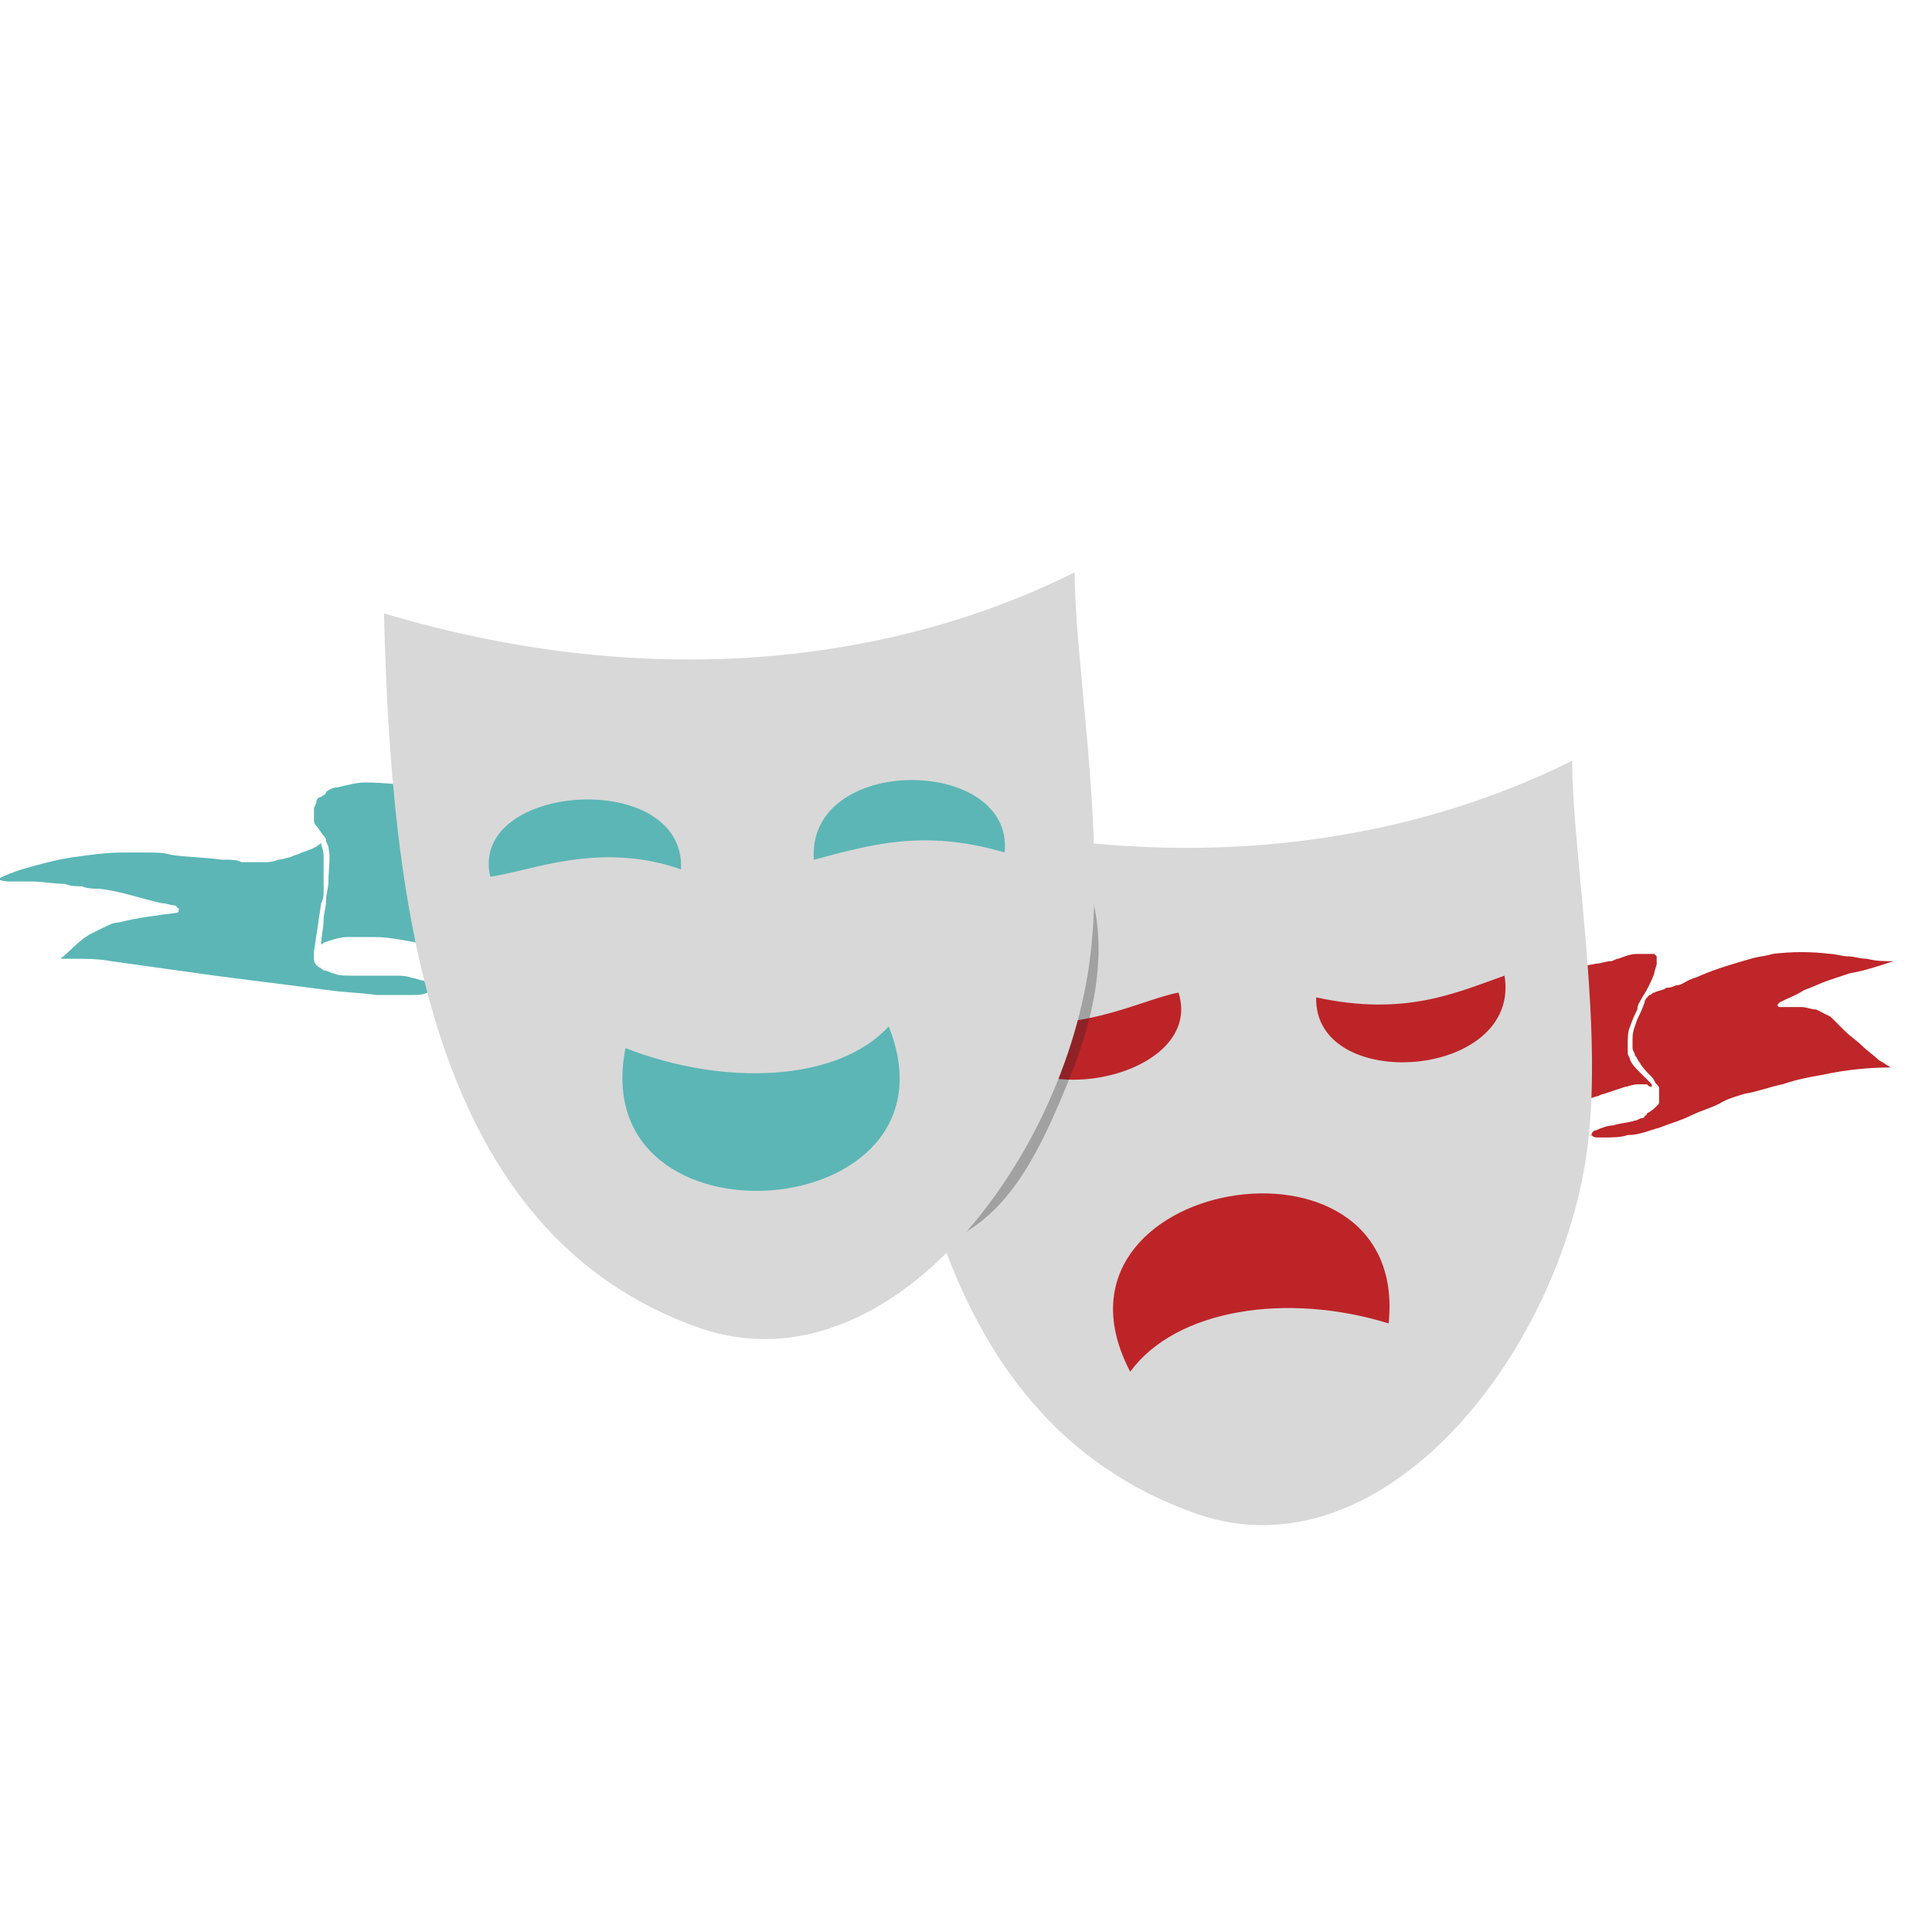
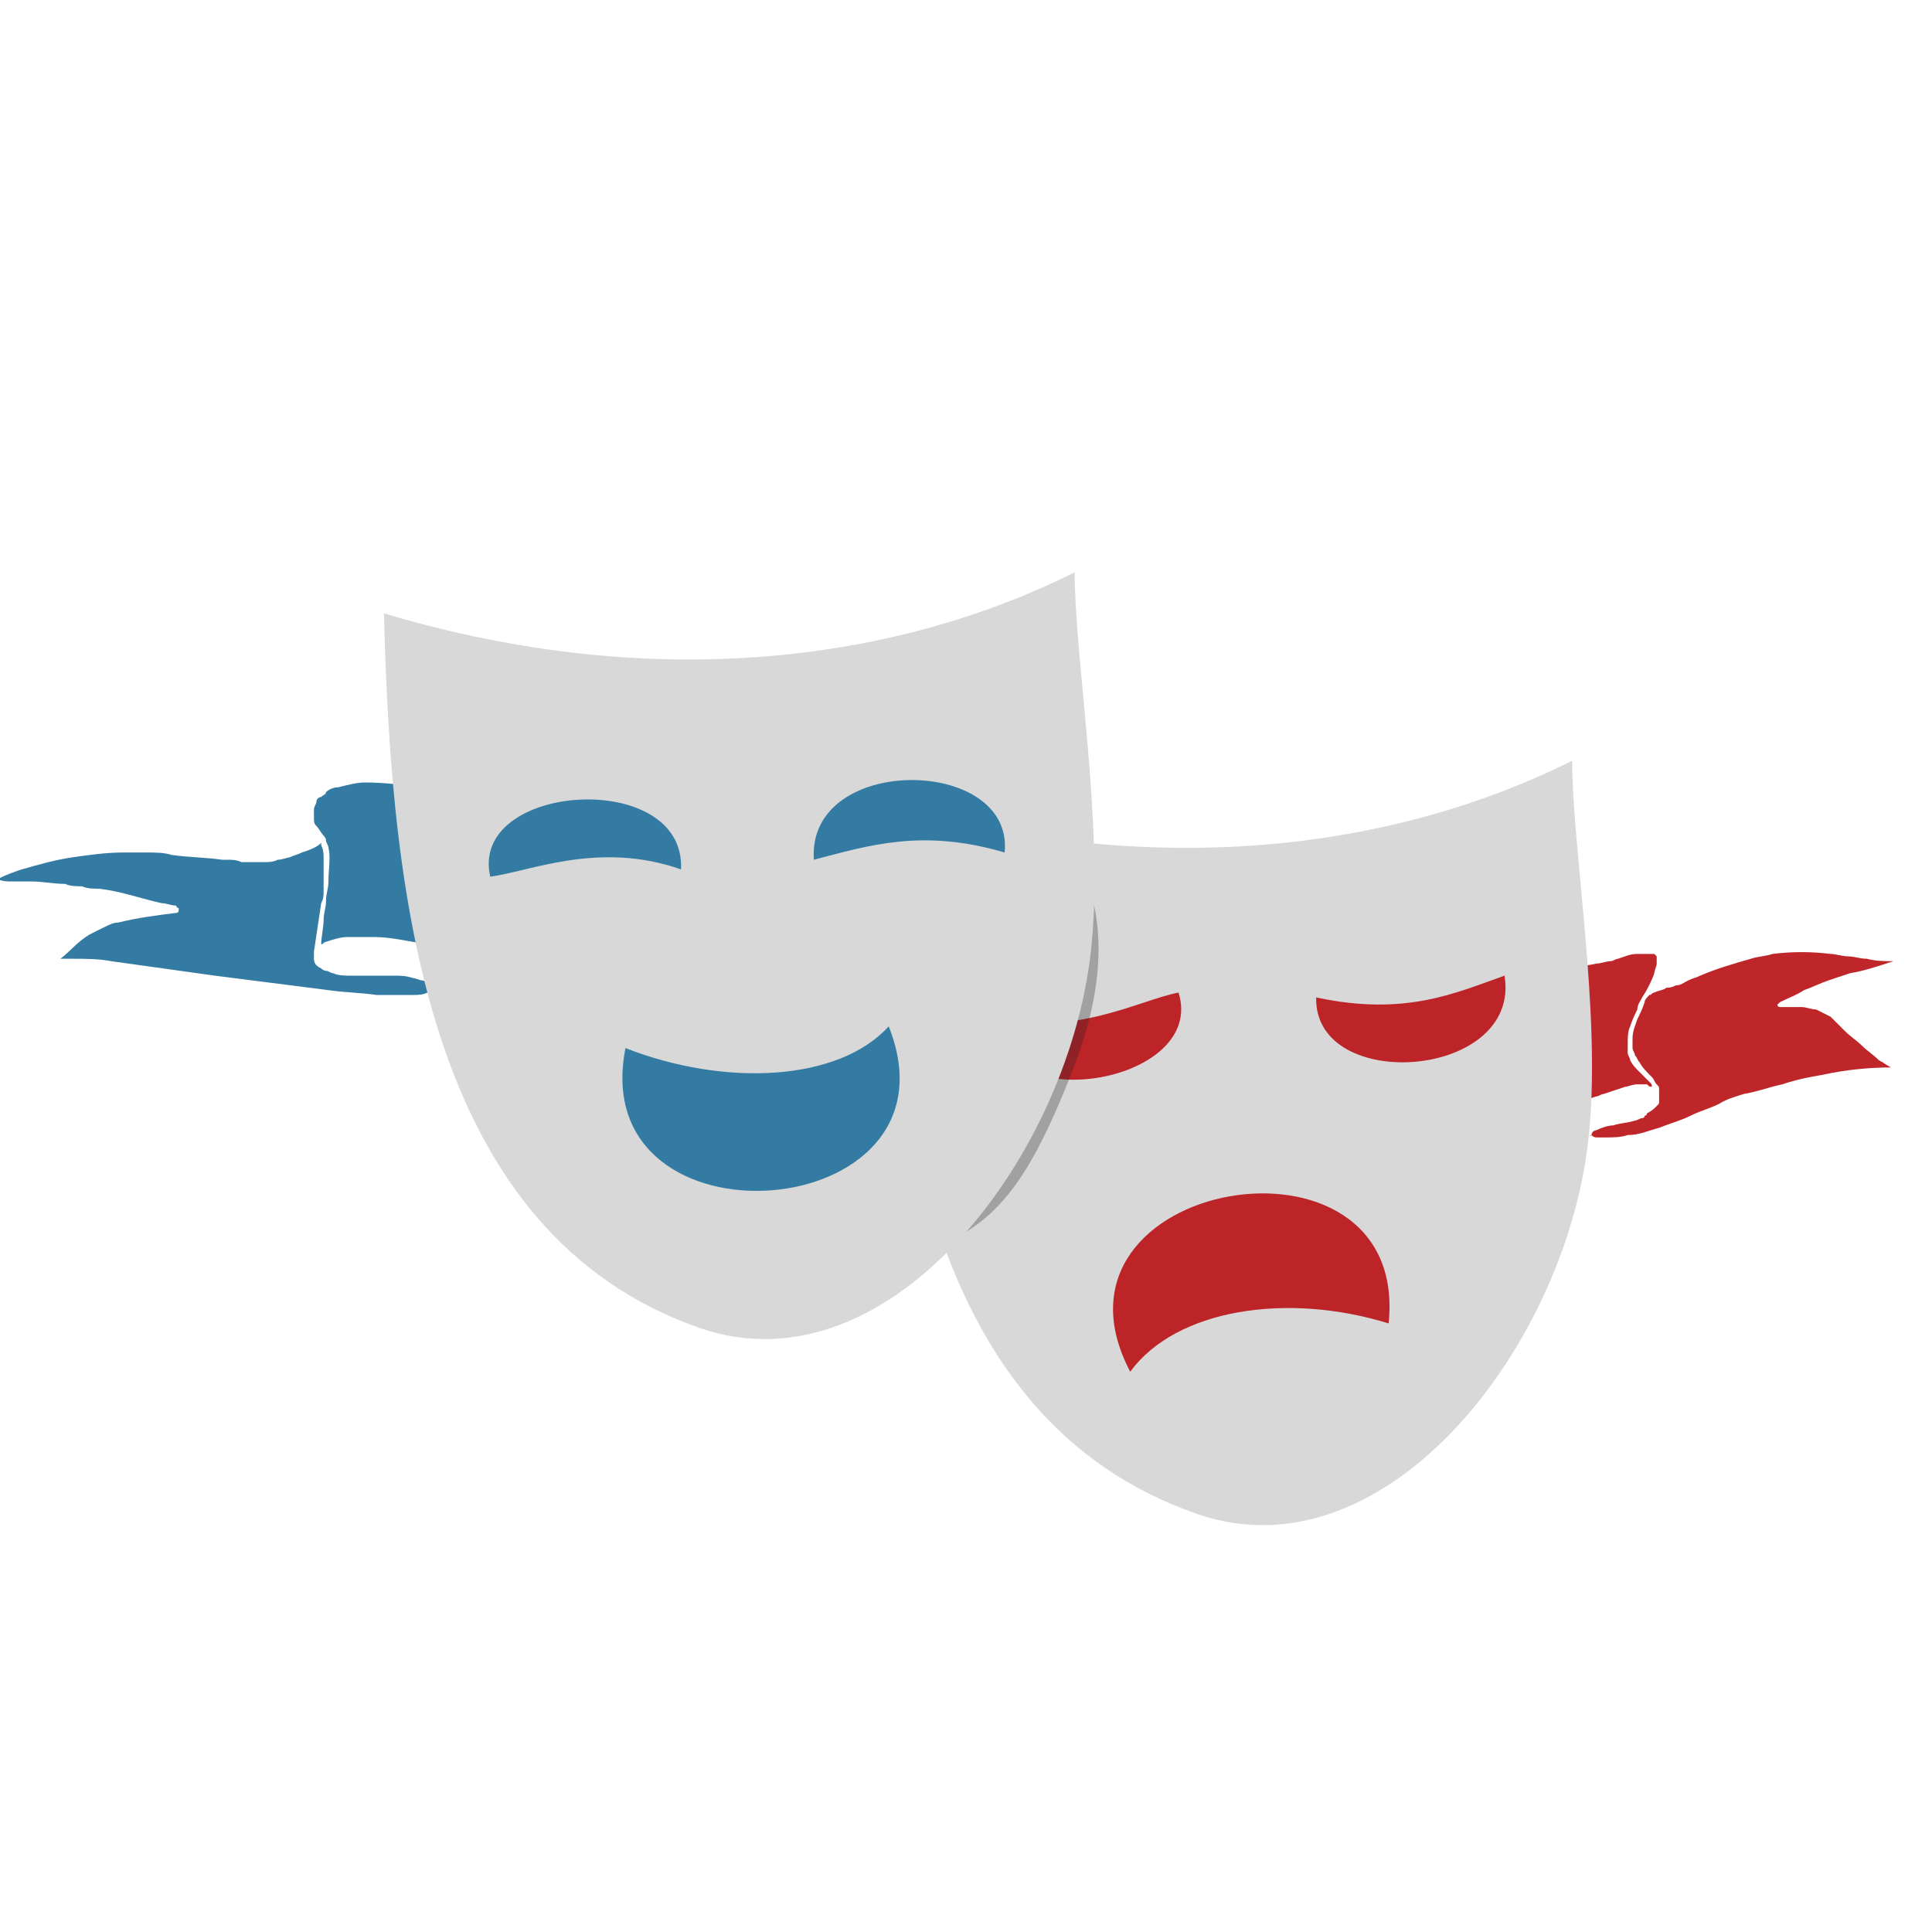
<svg xmlns="http://www.w3.org/2000/svg" width="80" height="80" viewBox="0 0 80 80">
  <g fill="#BE2629">
    <path d="M65.9 47c0-.1 0-.1 0 0 0-.1 0-.1 0 0 0-.1.1-.2.2-.2.2-.1.5-.2.7-.2.3-.1.6-.1.9-.2.1 0 .2-.1.3-.1 0 0 .1 0 .1-.1.1 0 .1-.1.1-.1.2-.1.3-.2.4-.3.1-.1.1-.1.1-.2v-.5c0-.1 0-.1-.1-.2s-.1-.2-.2-.3c-.2-.2-.4-.4-.5-.6-.1-.1-.1-.2-.2-.3 0-.1-.1-.2-.1-.3V43c0-.3.1-.5.2-.8.1-.2.2-.4.3-.7 0-.1.1-.2.2-.3.1 0 .1-.1.2-.1.2-.1.4-.1.5-.2.1 0 .2 0 .4-.1.2 0 .3-.1.5-.2s.3-.1.5-.2c.7-.3 1.4-.5 2.1-.7.3-.1.6-.1.9-.2.8-.1 1.6-.1 2.4 0 .2 0 .5.1.7.1.3 0 .5.1.8.1.4.1.7.1 1.1.1-.6.2-1.2.4-1.8.5l-.9.3c-.3.1-.7.3-1 .4-.3.2-.6.3-1 .5l-.1.1c0 .1.1.1.1.1h.9c.2 0 .4.1.6.1l.6.3.6.6c.2.2.5.4.7.6.2.2.5.4.7.6.2.1.3.2.5.3-.9 0-1.9.1-2.8.3-.6.1-1.1.2-1.7.4-.5.1-1 .3-1.6.4-.3.1-.7.2-1 .4-.4.2-.8.3-1.2.5-.4.2-.8.3-1.3.5-.4.1-.8.3-1.3.3-.3.1-.6.1-1 .1h-.3c-.1 0-.2-.1-.3-.1.3.1.2.1.1 0z" />
    <path d="M65.2 45.6c-.4.1-.9.1-1.3.1h-1.2c-.7-.1-1.4-.2-2-.4-.7-.2-1.3-.4-2-.7-1-.4-2.1-.9-3.1-1.3-.6-.3-1.3-.5-2-.7-.6-.2-1.2-.4-1.8-.5-.3-.1-.6-.1-.9-.1h-.7c-.1 0-.1 0-.2.1.1-.3.2-.5.2-.8.1-.2.1-.4.2-.6.1-.2.1-.4.2-.6.1-.4.2-.8.1-1.2 0-.1 0-.2-.1-.2 0-.1-.1-.1-.1-.2-.1-.1-.1-.2-.2-.4 0-.1-.1-.1-.1-.2v-.4c0-.1.1-.1.1-.2s.1-.1.2-.2.1-.1.2-.1c.1-.1.3-.1.4-.1h1c.7.1 1.3.2 2 .4.3.1.5.2.8.2.1 0 .2.1.3.1l.9.3c1.2.4 2.5.8 3.7 1.1 1.2.4 2.5.7 3.8.9.4.1.9.1 1.3.1s.8 0 1.2-.1c.2 0 .4-.1.6-.1.1 0 .2-.1.3-.1.3-.1.5-.2.8-.2h.7l.1.1v.3c0 .1-.1.3-.1.4-.1.3-.3.7-.5 1-.1.2-.2.3-.2.5-.1.2-.2.4-.3.7-.1.2-.1.5-.1.7v.4c0 .1.1.2.1.3.1.2.2.3.4.5l.4.4c.1.1.1.1.1.2-.1 0-.1 0-.2-.1h-.4c-.2 0-.4.1-.5.1l-.9.3c-.1 0-.2.1-.3.1-.3.1-.6.2-.9.2z" />
  </g>
  <path fill="#BD2428" d="M39.5 45.1c2.2 0 1.2-4.3 3.4-4.3 1.5 0 1.3-1.5 2.7-1.8 3.7-1 11.1 1.1 14.4-.9 1.7-1 2.1.7 3.3 1.9 2.7 2.6 1.7 8.6.4 11.5-.8 1.7-1.8 3.1-2.5 4.8-1.2 3-3.2 3.6-5.5 3.5-2.8-.2-5.7.2-8.5.2-2 0-3.5-.3-4.4-3-1.3-4-1.3-8.3-3.3-11.9" />
  <path fill-rule="evenodd" clip-rule="evenodd" fill="#D8D8D8" d="M36.5 33.2c11.4 3.4 21.4 1.9 28.6-1.7 0 3.6 1.2 10.4.7 15.4-.8 8.6-8.3 18.5-16.2 15.8-11.3-3.9-12.9-17.4-13.1-29.5zm25.8 7.2c-2 .7-4.1 1.7-7.8.9-.1 4 8.5 3.4 7.8-.9zm-13.5.7c-1.6.3-4.4 1.9-7.8 1 .1 4.3 9 2.8 7.8-1zm8.7 13.7c.9-8.7-14.9-6-10.7 2 1.9-2.6 6.5-3.3 10.7-2z" />
-   <path fill="#5CB6B6" d="M31.9 40.5c-.5.2-1 .3-1.5.4-.5.1-1 .1-1.5.2-.8 0-1.7 0-2.5-.1s-1.6-.3-2.4-.4c-1.3-.3-2.6-.7-3.9-1-.8-.2-1.6-.4-2.4-.5-.7-.1-1.5-.3-2.2-.3h-1.1c-.3 0-.6.1-.9.2-.1 0-.1.1-.2.1 0-.3.1-.7.1-1 0-.3.1-.5.1-.8 0-.3.1-.5.1-.8 0-.5.1-1 0-1.4 0-.1-.1-.2-.1-.3 0-.1-.1-.2-.1-.2-.1-.1-.2-.3-.3-.4-.1-.1-.1-.2-.1-.3v-.4c0-.1.1-.2.1-.3 0-.1.1-.2.2-.2.1-.1.2-.1.2-.2.1-.1.3-.2.5-.2.4-.1.8-.2 1.1-.2.8 0 1.6.1 2.4.2.3 0 .6.1.9.1h.4c.4 0 .8.1 1.2.1 1.5.2 3.1.5 4.6.7 1.5.2 3.1.4 4.6.4.5 0 1 0 1.6-.1.5-.1 1-.2 1.4-.3.2-.1.5-.2.7-.2.1-.1.3-.1.4-.2.3-.1.6-.3.9-.4.1 0 .3-.1.4-.1h.3s.1 0 .1.1l.1.1v.3c0 .2 0 .3-.1.5-.1.4-.3.8-.4 1.2-.1.2-.1.4-.2.6-.1.3-.2.6-.2.9 0 .3-.1.6 0 .9 0 .1.1.3.1.4 0 .1.1.2.2.4s.3.4.5.5c.2.1.4.3.6.4.1.1.1.2.2.2h-.3c-.2 0-.3 0-.5.1s-.4.1-.6.2c-.4.2-.7.4-1.1.5-.1.1-.3.1-.4.2-.3.1-.6.3-1 .4z" />
-   <path fill="#5CB6B6" d="M.9 36c.7-.2 1.4-.4 2.1-.5.7-.1 1.4-.2 2.1-.2h1c.3 0 .7 0 1 .1.7.1 1.4.1 2.1.2h.2c.2 0 .4 0 .6.1h.9c.2 0 .4 0 .6-.1.2 0 .4-.1.5-.1.2-.1.3-.1.5-.2.3-.1.6-.2.8-.4v.1c.1.2.1.4.1.5v1.4c0 .2 0 .3-.1.5-.1.7-.2 1.3-.3 2v.3c0 .2.1.3.3.4.1.1.2.1.2.1.1 0 .2.1.3.1.2.1.5.1.7.1h1.8c.3 0 .5 0 .8.1.1 0 .3.1.4.1.1 0 .1.1.2.1l.1.1v.2s-.1 0-.1.1c-.2.1-.4.1-.6.1h-1.5c-.7-.1-1.3-.1-2-.2-1.6-.2-3.1-.4-4.7-.6-1.4-.2-2.9-.4-4.3-.6-.5-.1-1.1-.1-1.6-.1h-.5c.4-.3.7-.7 1.2-1l.6-.3c.2-.1.4-.2.6-.2.8-.2 1.6-.3 2.4-.4.1 0 .1-.1.1-.1v-.1s-.1 0-.1-.1c-.2 0-.4-.1-.6-.1-.9-.2-1.7-.5-2.6-.6-.2 0-.5 0-.7-.1-.2 0-.5 0-.7-.1-.5 0-.9-.1-1.4-.1H.5c-.2 0-.4 0-.6-.1.4-.2.7-.3 1-.4z" />
+   <path fill="#337BA3" d="M31.9 40.5c-.5.2-1 .3-1.5.4-.5.1-1 .1-1.5.2-.8 0-1.7 0-2.5-.1s-1.6-.3-2.4-.4c-1.3-.3-2.6-.7-3.9-1-.8-.2-1.6-.4-2.4-.5-.7-.1-1.5-.3-2.2-.3h-1.1c-.3 0-.6.1-.9.2-.1 0-.1.1-.2.1 0-.3.1-.7.1-1 0-.3.1-.5.1-.8 0-.3.1-.5.1-.8 0-.5.1-1 0-1.4 0-.1-.1-.2-.1-.3 0-.1-.1-.2-.1-.2-.1-.1-.2-.3-.3-.4-.1-.1-.1-.2-.1-.3v-.4c0-.1.1-.2.1-.3 0-.1.1-.2.2-.2.1-.1.2-.1.2-.2.1-.1.3-.2.5-.2.4-.1.8-.2 1.1-.2.8 0 1.6.1 2.4.2.3 0 .6.1.9.1h.4c.4 0 .8.1 1.2.1 1.5.2 3.1.5 4.6.7 1.5.2 3.1.4 4.6.4.5 0 1 0 1.6-.1.5-.1 1-.2 1.4-.3.2-.1.5-.2.7-.2.1-.1.3-.1.4-.2.3-.1.6-.3.9-.4.1 0 .3-.1.4-.1h.3s.1 0 .1.1l.1.1v.3c0 .2 0 .3-.1.5-.1.4-.3.8-.4 1.2-.1.2-.1.4-.2.6-.1.3-.2.6-.2.9 0 .3-.1.6 0 .9 0 .1.1.3.1.4 0 .1.1.2.2.4s.3.4.5.5c.2.1.4.3.6.4.1.1.1.2.2.2h-.3c-.2 0-.3 0-.5.1s-.4.1-.6.2c-.4.2-.7.4-1.1.5-.1.1-.3.1-.4.2-.3.1-.6.3-1 .4z" />
+   <path fill="#337BA3" d="M.9 36c.7-.2 1.4-.4 2.1-.5.7-.1 1.4-.2 2.1-.2h1c.3 0 .7 0 1 .1.7.1 1.4.1 2.1.2h.2c.2 0 .4 0 .6.1h.9c.2 0 .4 0 .6-.1.2 0 .4-.1.5-.1.2-.1.3-.1.5-.2.3-.1.6-.2.8-.4v.1c.1.2.1.4.1.5v1.4c0 .2 0 .3-.1.5-.1.7-.2 1.3-.3 2v.3c0 .2.1.3.3.4.1.1.2.1.2.1.1 0 .2.1.3.1.2.1.5.1.7.1h1.8c.3 0 .5 0 .8.1.1 0 .3.1.4.1.1 0 .1.1.2.1l.1.1v.2s-.1 0-.1.1c-.2.1-.4.1-.6.1h-1.5c-.7-.1-1.3-.1-2-.2-1.6-.2-3.1-.4-4.7-.6-1.4-.2-2.9-.4-4.3-.6-.5-.1-1.1-.1-1.6-.1h-.5c.4-.3.7-.7 1.2-1l.6-.3c.2-.1.4-.2.6-.2.8-.2 1.6-.3 2.4-.4.1 0 .1-.1.1-.1v-.1s-.1 0-.1-.1c-.2 0-.4-.1-.6-.1-.9-.2-1.7-.5-2.6-.6-.2 0-.5 0-.7-.1-.2 0-.5 0-.7-.1-.5 0-.9-.1-1.4-.1H.5c-.2 0-.4 0-.6-.1.4-.2.7-.3 1-.4z" />
  <path opacity=".3" fill="#231F20" d="M29.1 47.3c0 8.5 3.2 6.1 7.9 4.9 3.8-1 5.3-2.4 7.5-8.1 3-7.9-1.4-11.8-5.6-11.6-4.9.2-9.8 6.3-9.8 14.8z" />
-   <path fill="#5CB6B6" d="M17.3 35c2.2 0 1.2-4.3 3.4-4.3 1.5 0 1.3-1.5 2.7-1.8 3.7-1 11.1 1.1 14.4-.9 1.7-1 3.3 1.7 4.5 2.9 2.7 2.6.5 7.7-.8 10.5-.8 1.7-1.8 3.1-2.5 4.8-1.2 3-3.2 3.6-5.5 3.5-2.8-.2-5.7.2-8.5.2-2 0-3.5-.3-4.4-3-1.3-4-1.4-8.3-3.3-11.9" />
+   <path fill="#337BA3" d="M17.3 35c2.2 0 1.2-4.3 3.4-4.3 1.5 0 1.3-1.5 2.7-1.8 3.7-1 11.1 1.1 14.4-.9 1.7-1 3.3 1.7 4.5 2.9 2.7 2.6.5 7.7-.8 10.5-.8 1.7-1.8 3.1-2.5 4.8-1.2 3-3.2 3.6-5.5 3.5-2.8-.2-5.7.2-8.5.2-2 0-3.5-.3-4.4-3-1.3-4-1.4-8.3-3.3-11.9" />
  <path fill-rule="evenodd" clip-rule="evenodd" fill="#D8D8D8" d="M15.9 25.4c11.4 3.4 21.4 1.9 28.6-1.7 0 3.6 1.2 10.4.7 15.4-.8 8.6-8.3 18.6-16.2 15.9-11.2-3.9-12.8-17.4-13.1-29.6zm17.8 10.2c2.3-.6 4.5-1.3 7.9-.3.4-4-8.2-4.1-7.9.3zm-13.4.7c1.6-.2 4.5-1.5 7.9-.3.2-4.2-8.8-3.6-7.9.3zm5.6 7.1c-1.7 8.6 14.2 7.4 10.9-.9-2.1 2.3-6.8 2.5-10.9.9z" />
</svg>
